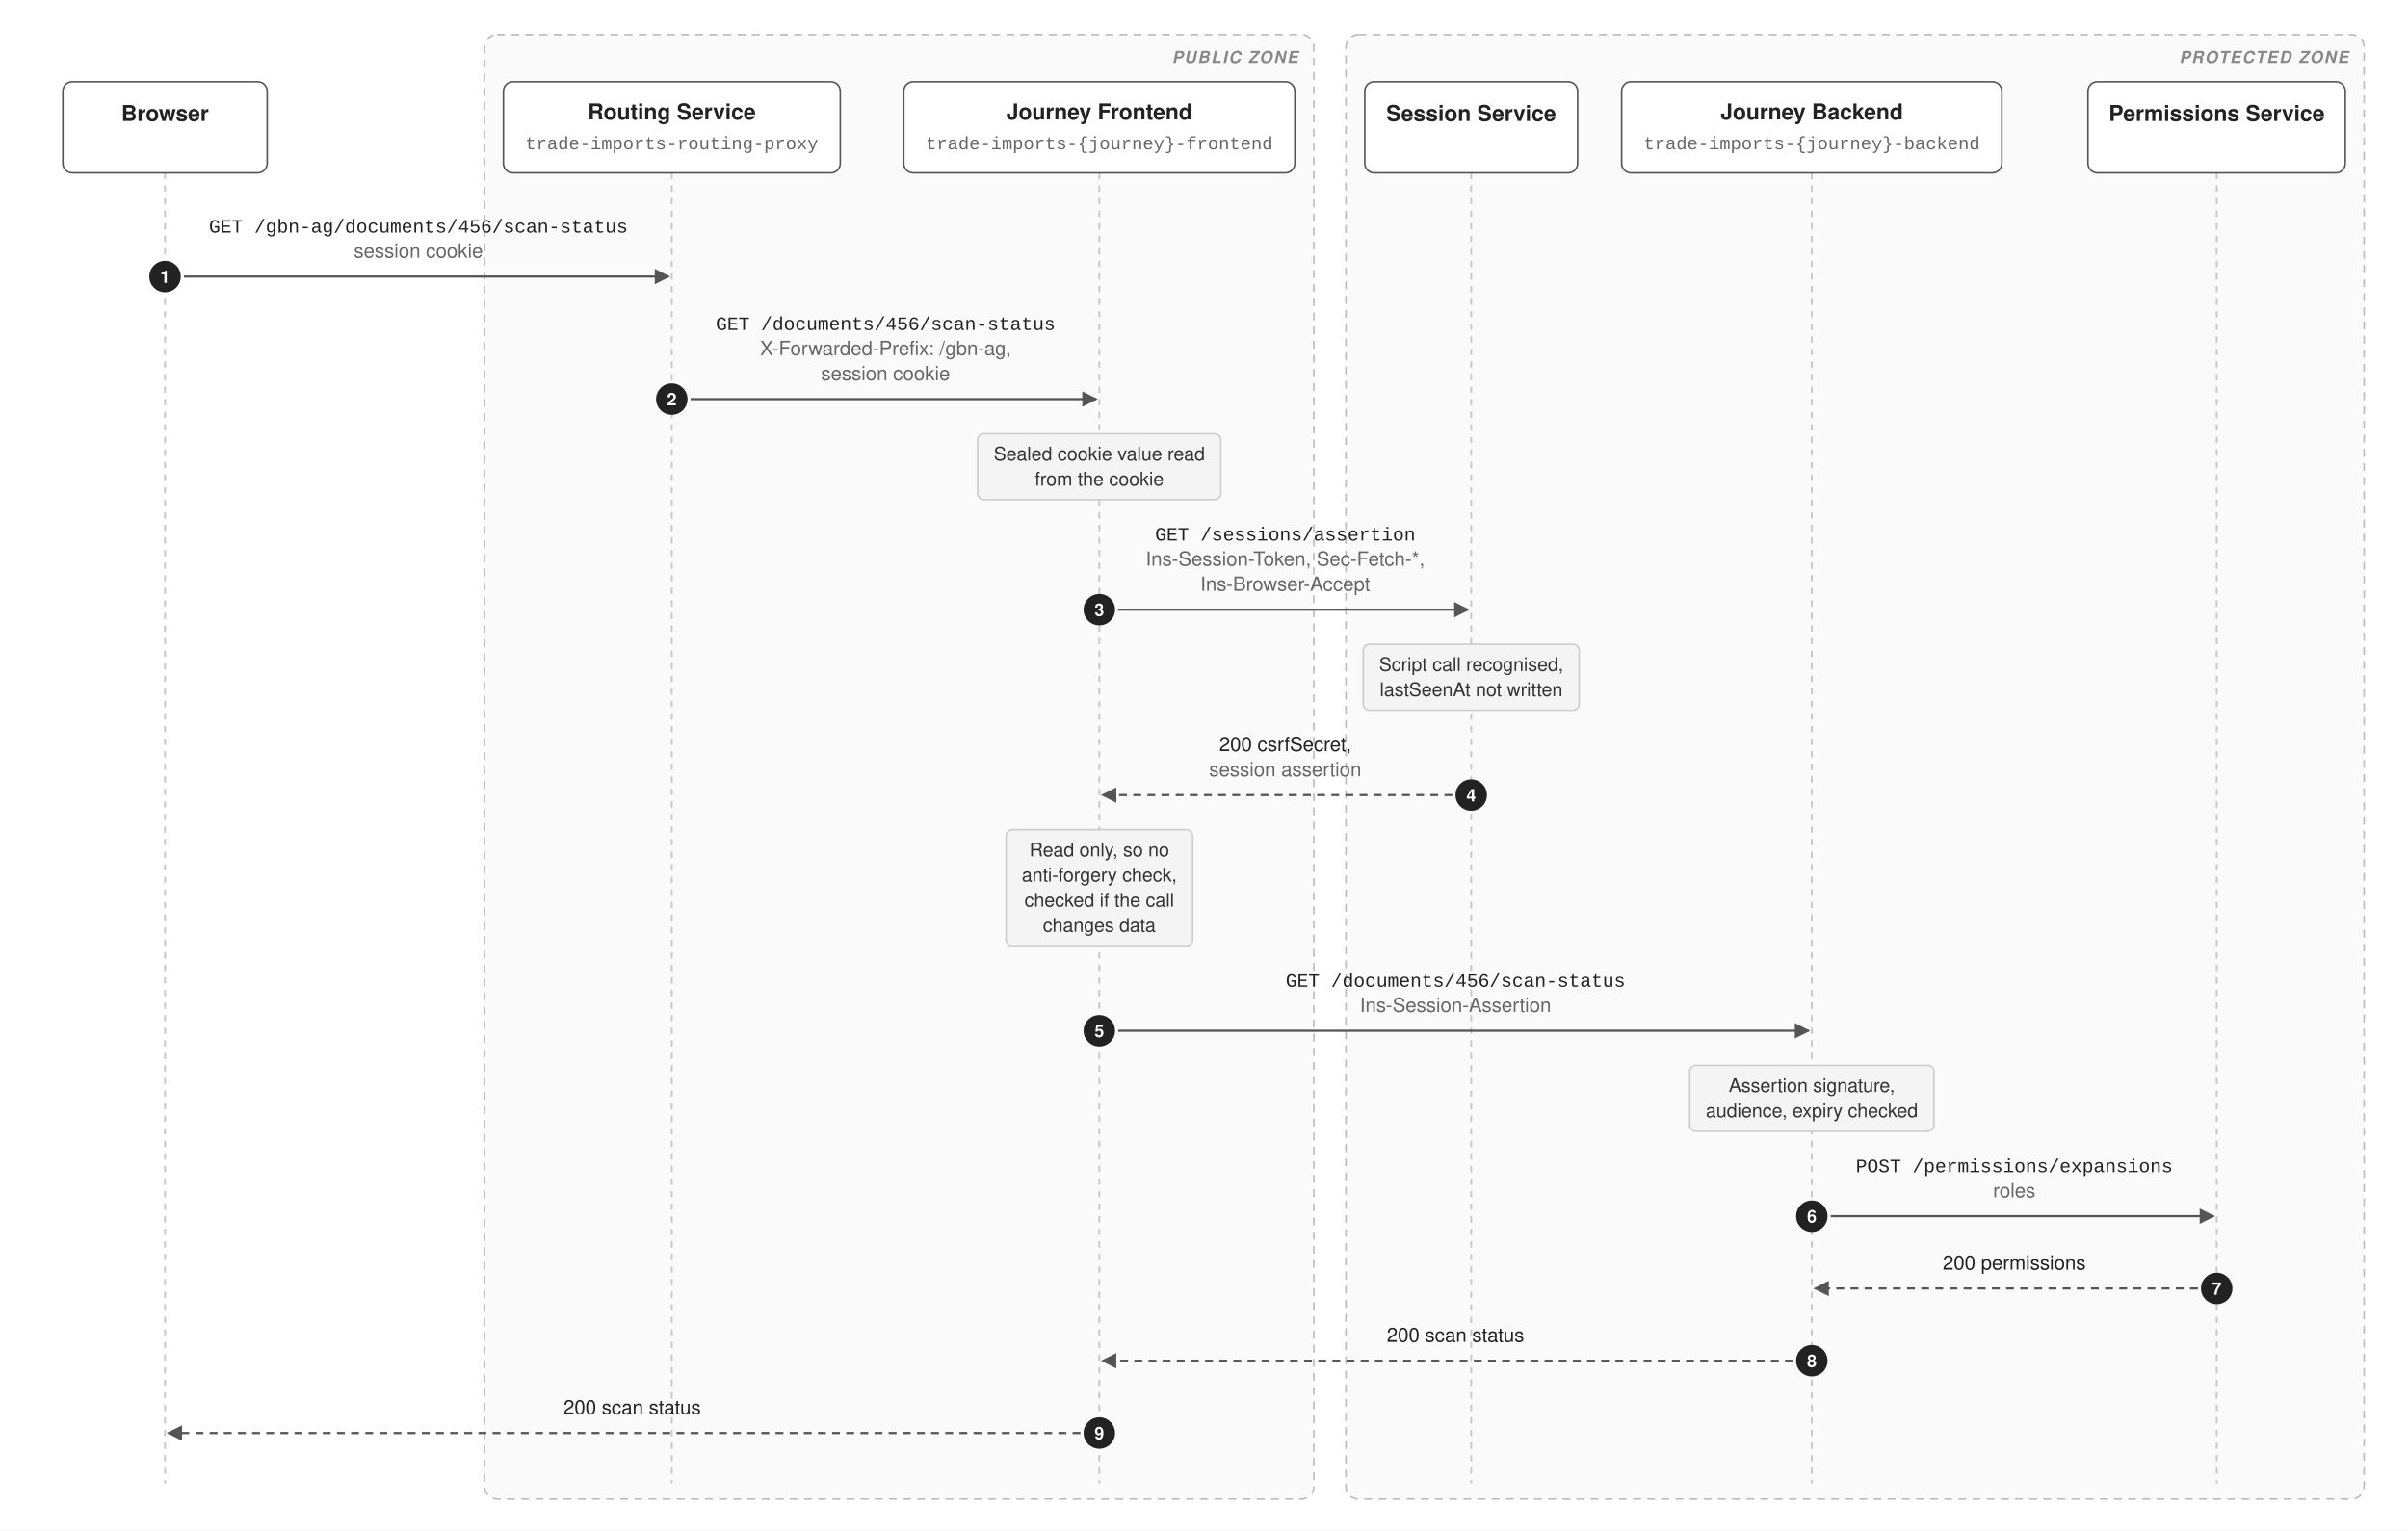
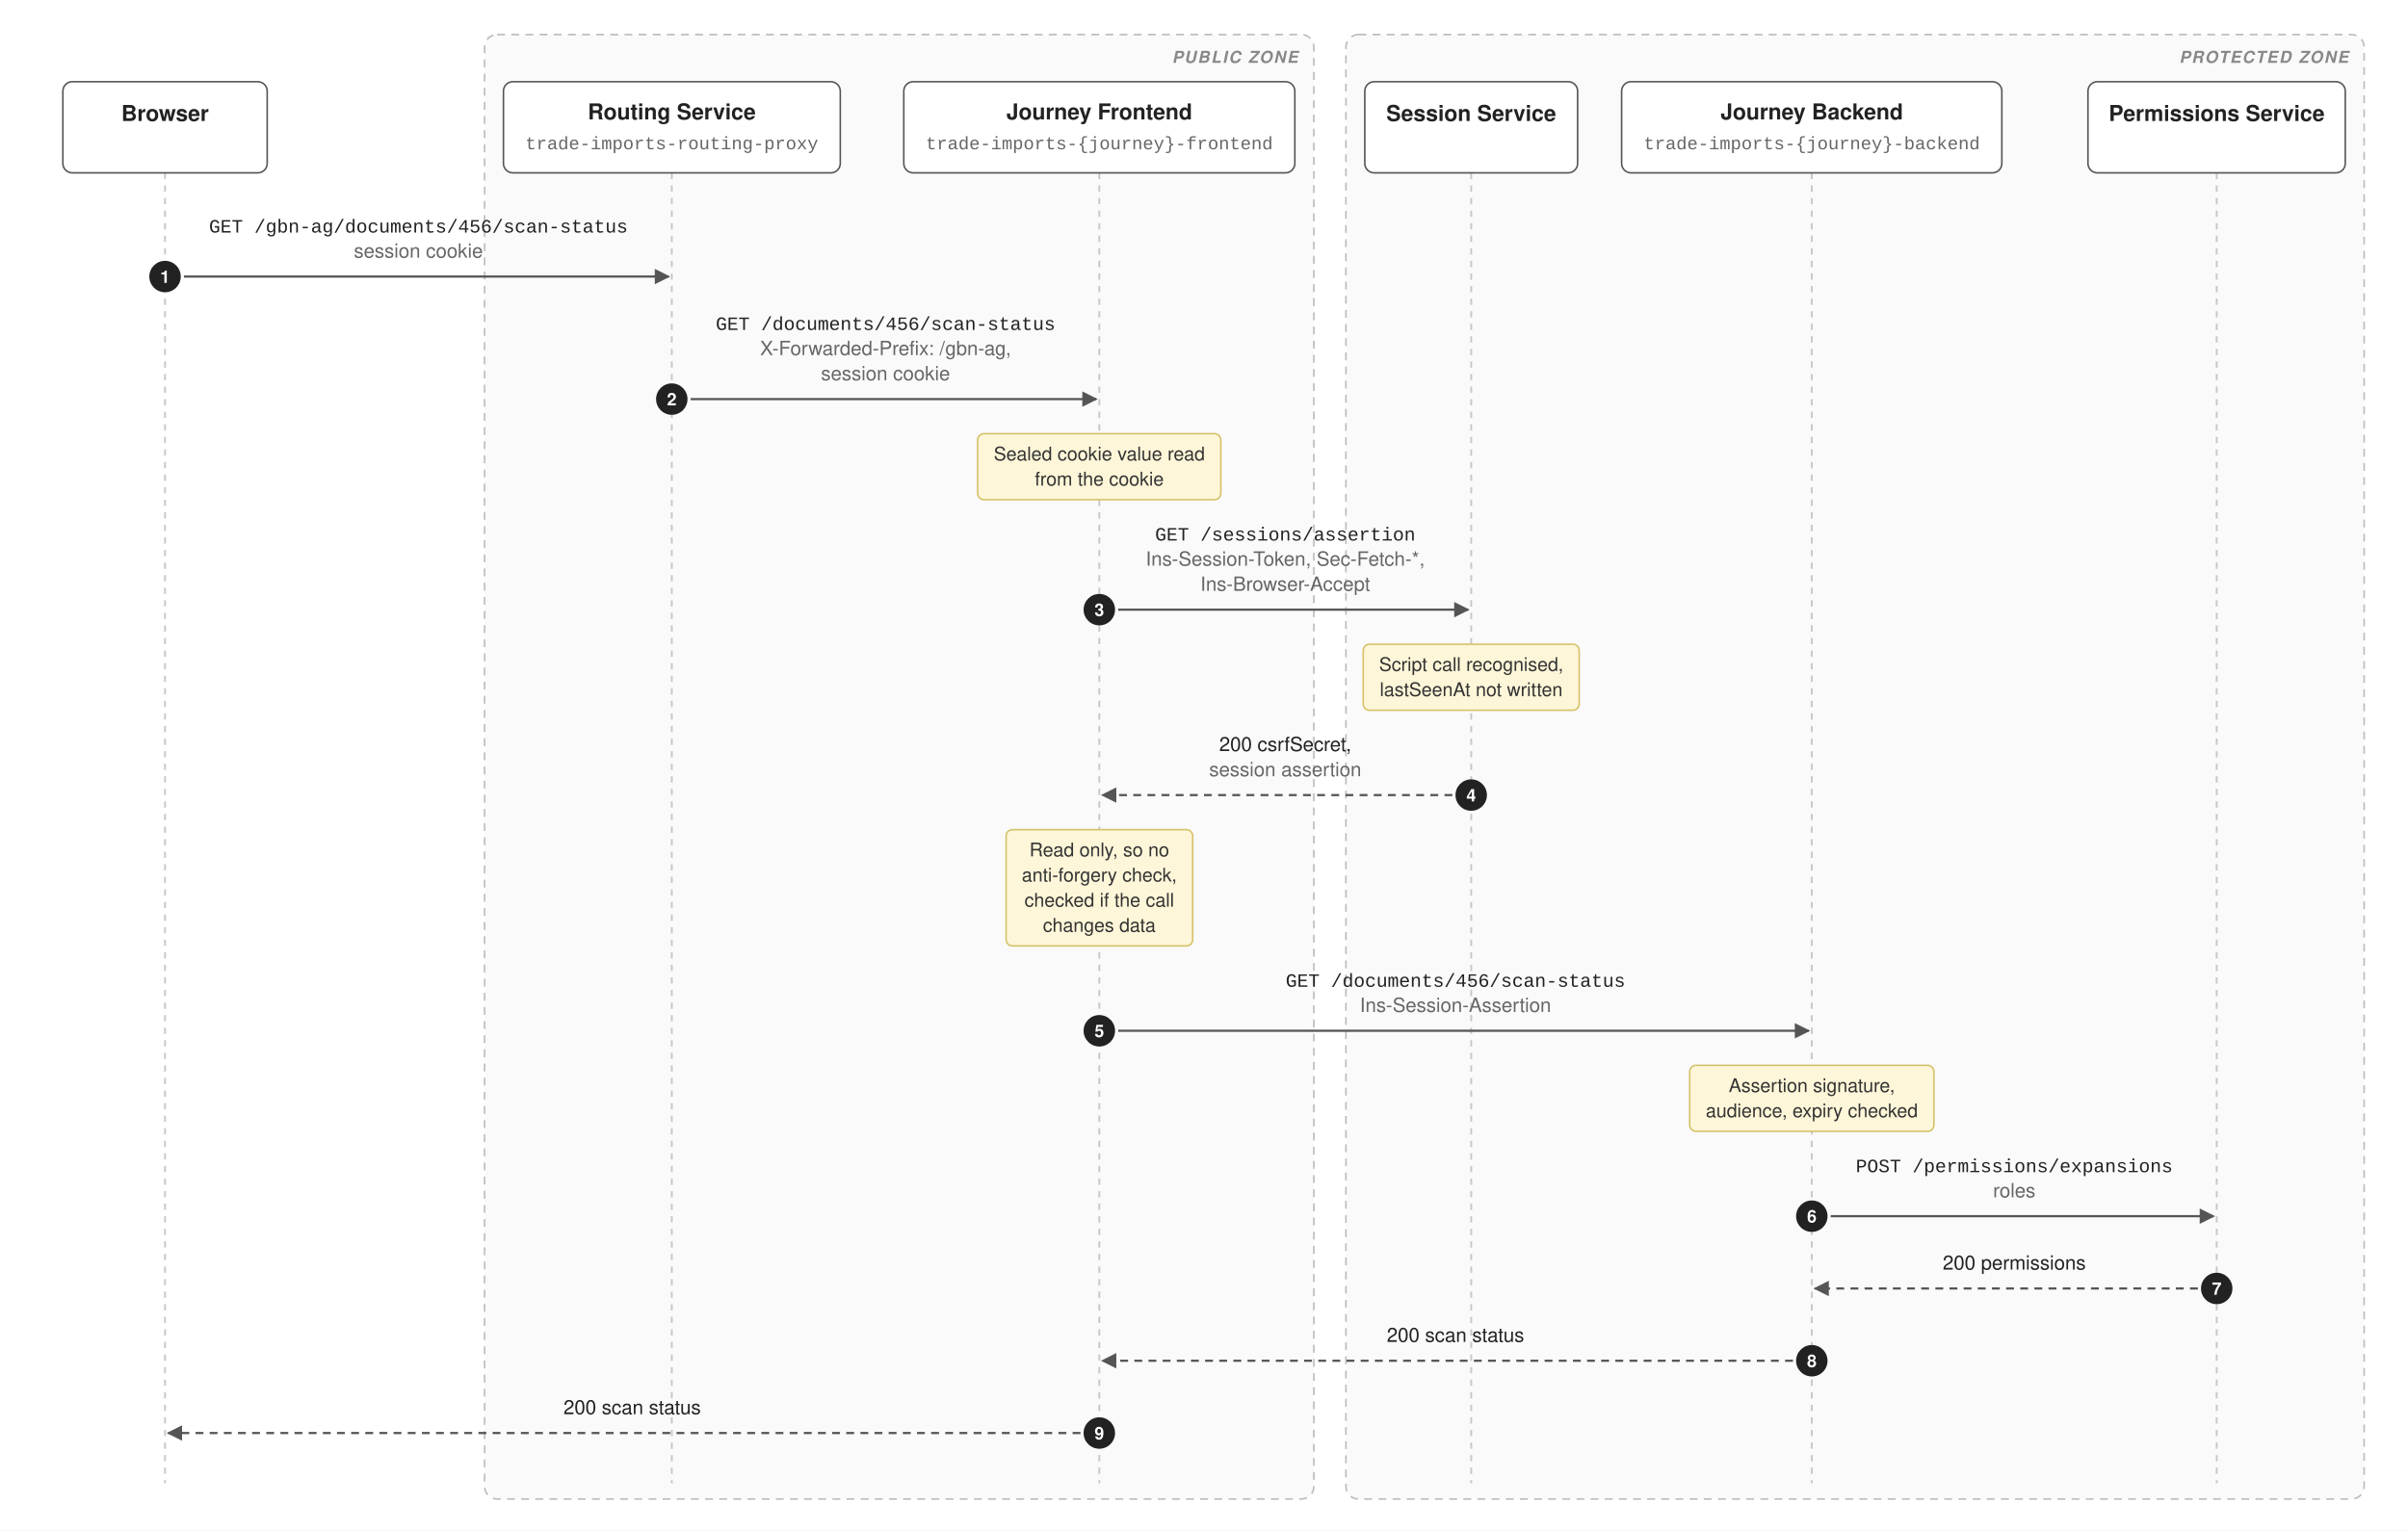
<svg xmlns="http://www.w3.org/2000/svg" viewBox="0 0 1532 974" width="1532" height="974" font-family="Helvetica Neue, Helvetica, Arial, sans-serif">
  <defs>
    <marker id="arw" viewBox="0 0 10 10" refX="9" refY="5" markerWidth="7" markerHeight="7" orient="auto-start-reverse">
      <path d="M 0 0 L 10 5 L 0 10 z" fill="#555555" />
    </marker>
  </defs>
  <rect x="0" y="0" width="1532" height="974" fill="#ffffff" />
  <rect x="308.3" y="22" width="527.6" height="932" rx="8" fill="#fafafa" stroke="#bbbbbb" stroke-dasharray="5 4" />
  <text x="825.8" y="40" font-size="10.5" fill="#888888" text-anchor="end" font-weight="700" font-style="italic" letter-spacing="0.09em">PUBLIC ZONE</text>
  <rect x="856.3" y="22" width="647.8" height="932" rx="8" fill="#fafafa" stroke="#bbbbbb" stroke-dasharray="5 4" />
  <text x="1494.1" y="40" font-size="10.5" fill="#888888" text-anchor="end" font-weight="700" font-style="italic" letter-spacing="0.09em">PROTECTED ZONE</text>
  <line x1="105" y1="110" x2="105" y2="944" stroke="#c8c8c8" stroke-width="1.2" stroke-dasharray="4 4" />
  <rect x="40" y="52" width="130" height="58" rx="6" fill="#ffffff" stroke="#555555" />
  <text x="105" y="77" font-size="14" fill="#222222" text-anchor="middle" font-weight="700">Browser</text>
  <line x1="427.4" y1="110" x2="427.4" y2="944" stroke="#c8c8c8" stroke-width="1.2" stroke-dasharray="4 4" />
  <rect x="320.3" y="52" width="214.3" height="58" rx="6" fill="#ffffff" stroke="#555555" />
  <text x="427.4" y="76" font-size="14" fill="#222222" text-anchor="middle" font-weight="700">Routing Service</text>
  <text x="427.4" y="95" font-size="11.5" fill="#666666" text-anchor="middle" font-family="Menlo, Consolas, Courier New, monospace">trade-imports-routing-proxy</text>
  <line x1="699.4" y1="110" x2="699.4" y2="944" stroke="#c8c8c8" stroke-width="1.2" stroke-dasharray="4 4" />
  <rect x="575" y="52" width="248.8" height="58" rx="6" fill="#ffffff" stroke="#555555" />
  <text x="699.4" y="76" font-size="14" fill="#222222" text-anchor="middle" font-weight="700">Journey Frontend</text>
  <text x="699.4" y="95" font-size="11.5" fill="#666666" text-anchor="middle" font-family="Menlo, Consolas, Courier New, monospace">trade-imports-{journey}-frontend</text>
  <line x1="936" y1="110" x2="936" y2="944" stroke="#c8c8c8" stroke-width="1.2" stroke-dasharray="4 4" />
  <rect x="868.3" y="52" width="135.4" height="58" rx="6" fill="#ffffff" stroke="#555555" />
  <text x="936" y="77" font-size="14" fill="#222222" text-anchor="middle" font-weight="700">Session Service</text>
  <line x1="1152.7" y1="110" x2="1152.7" y2="944" stroke="#c8c8c8" stroke-width="1.2" stroke-dasharray="4 4" />
  <rect x="1031.7" y="52" width="241.9" height="58" rx="6" fill="#ffffff" stroke="#555555" />
  <text x="1152.7" y="76" font-size="14" fill="#222222" text-anchor="middle" font-weight="700">Journey Backend</text>
  <text x="1152.7" y="95" font-size="11.5" fill="#666666" text-anchor="middle" font-family="Menlo, Consolas, Courier New, monospace">trade-imports-{journey}-backend</text>
  <line x1="1410.3" y1="110" x2="1410.3" y2="944" stroke="#c8c8c8" stroke-width="1.2" stroke-dasharray="4 4" />
  <rect x="1328.4" y="52" width="163.7" height="58" rx="6" fill="#ffffff" stroke="#555555" />
  <text x="1410.3" y="77" font-size="14" fill="#222222" text-anchor="middle" font-weight="700">Permissions Service</text>
  <text x="266.2" y="148" font-size="12" fill="#222222" text-anchor="middle" font-family="Menlo, Consolas, Courier New, monospace">GET /gbn-ag/documents/456/scan-status</text>
  <text x="266.2" y="164" font-size="12.5" fill="#666666" text-anchor="middle">session cookie</text>
  <line x1="117" y1="176" x2="425.4" y2="176" stroke="#555555" stroke-width="1.4" marker-end="url(#arw)" />
  <circle cx="105" cy="176" r="10" fill="#222222" />
  <text x="105" y="180" font-size="11" fill="#ffffff" text-anchor="middle" font-weight="700">1</text>
  <text x="563.4" y="210" font-size="12" fill="#222222" text-anchor="middle" font-family="Menlo, Consolas, Courier New, monospace">GET /documents/456/scan-status</text>
  <text x="563.4" y="226" font-size="12.5" fill="#666666" text-anchor="middle">X-Forwarded-Prefix: /gbn-ag,</text>
  <text x="563.4" y="242" font-size="12.5" fill="#666666" text-anchor="middle">session cookie</text>
  <line x1="439.4" y1="254" x2="697.4" y2="254" stroke="#555555" stroke-width="1.4" marker-end="url(#arw)" />
  <circle cx="427.4" cy="254" r="10" fill="#222222" />
  <text x="427.4" y="258" font-size="11" fill="#ffffff" text-anchor="middle" font-weight="700">2</text>
-   <rect x="622" y="276" width="154.7" height="42" rx="4" fill="#f4f4f4" stroke="#cccccc" />
+   <rect x="622" y="276" width="154.7" height="42" rx="4" fill="#fdf6d8" stroke="#d6c26a" />
  <text x="699.4" y="293" font-size="12" fill="#333333" text-anchor="middle">Sealed cookie value read</text>
  <text x="699.4" y="309" font-size="12" fill="#333333" text-anchor="middle">from the cookie</text>
  <text x="817.7" y="344" font-size="12" fill="#222222" text-anchor="middle" font-family="Menlo, Consolas, Courier New, monospace">GET /sessions/assertion</text>
  <text x="817.7" y="360" font-size="12.5" fill="#666666" text-anchor="middle">Ins-Session-Token, Sec-Fetch-*,</text>
  <text x="817.7" y="376" font-size="12.5" fill="#666666" text-anchor="middle">Ins-Browser-Accept</text>
  <line x1="711.4" y1="388" x2="934" y2="388" stroke="#555555" stroke-width="1.4" marker-end="url(#arw)" />
  <circle cx="699.4" cy="388" r="10" fill="#222222" />
  <text x="699.4" y="392" font-size="11" fill="#ffffff" text-anchor="middle" font-weight="700">3</text>
-   <rect x="867.3" y="410" width="137.4" height="42" rx="4" fill="#f4f4f4" stroke="#cccccc" />
+   <rect x="867.3" y="410" width="137.4" height="42" rx="4" fill="#fdf6d8" stroke="#d6c26a" />
  <text x="936" y="427" font-size="12" fill="#333333" text-anchor="middle">Script call recognised,</text>
  <text x="936" y="443" font-size="12" fill="#333333" text-anchor="middle">lastSeenAt not written</text>
  <text x="817.7" y="478" font-size="12.5" fill="#222222" text-anchor="middle">200 csrfSecret,</text>
  <text x="817.7" y="494" font-size="12.5" fill="#666666" text-anchor="middle">session assertion</text>
  <line x1="924" y1="506" x2="701.4" y2="506" stroke="#555555" stroke-width="1.4" stroke-dasharray="5 4" marker-end="url(#arw)" />
  <circle cx="936" cy="506" r="10" fill="#222222" />
  <text x="936" y="510" font-size="11" fill="#ffffff" text-anchor="middle" font-weight="700">4</text>
-   <rect x="640.1" y="528" width="118.7" height="74" rx="4" fill="#f4f4f4" stroke="#cccccc" />
+   <rect x="640.1" y="528" width="118.7" height="74" rx="4" fill="#fdf6d8" stroke="#d6c26a" />
  <text x="699.4" y="545" font-size="12" fill="#333333" text-anchor="middle">Read only, so no</text>
  <text x="699.4" y="561" font-size="12" fill="#333333" text-anchor="middle">anti-forgery check,</text>
  <text x="699.4" y="577" font-size="12" fill="#333333" text-anchor="middle">checked if the call</text>
  <text x="699.4" y="593" font-size="12" fill="#333333" text-anchor="middle">changes data</text>
  <text x="926" y="628" font-size="12" fill="#222222" text-anchor="middle" font-family="Menlo, Consolas, Courier New, monospace">GET /documents/456/scan-status</text>
  <text x="926" y="644" font-size="12.5" fill="#666666" text-anchor="middle">Ins-Session-Assertion</text>
  <line x1="711.4" y1="656" x2="1150.7" y2="656" stroke="#555555" stroke-width="1.4" marker-end="url(#arw)" />
  <circle cx="699.4" cy="656" r="10" fill="#222222" />
  <text x="699.4" y="660" font-size="11" fill="#ffffff" text-anchor="middle" font-weight="700">5</text>
-   <rect x="1075" y="678" width="155.4" height="42" rx="4" fill="#f4f4f4" stroke="#cccccc" />
+   <rect x="1075" y="678" width="155.4" height="42" rx="4" fill="#fdf6d8" stroke="#d6c26a" />
  <text x="1152.7" y="695" font-size="12" fill="#333333" text-anchor="middle">Assertion signature,</text>
  <text x="1152.7" y="711" font-size="12" fill="#333333" text-anchor="middle">audience, expiry checked</text>
  <text x="1281.5" y="746" font-size="12" fill="#222222" text-anchor="middle" font-family="Menlo, Consolas, Courier New, monospace">POST /permissions/expansions</text>
  <text x="1281.5" y="762" font-size="12.5" fill="#666666" text-anchor="middle">roles</text>
  <line x1="1164.7" y1="774" x2="1408.3" y2="774" stroke="#555555" stroke-width="1.4" marker-end="url(#arw)" />
  <circle cx="1152.7" cy="774" r="10" fill="#222222" />
  <text x="1152.7" y="778" font-size="11" fill="#ffffff" text-anchor="middle" font-weight="700">6</text>
  <text x="1281.5" y="808" font-size="12.5" fill="#222222" text-anchor="middle">200 permissions</text>
  <line x1="1398.3" y1="820" x2="1154.7" y2="820" stroke="#555555" stroke-width="1.4" stroke-dasharray="5 4" marker-end="url(#arw)" />
  <circle cx="1410.3" cy="820" r="10" fill="#222222" />
  <text x="1410.3" y="824" font-size="11" fill="#ffffff" text-anchor="middle" font-weight="700">7</text>
  <text x="926" y="854" font-size="12.5" fill="#222222" text-anchor="middle">200 scan status</text>
  <line x1="1140.7" y1="866" x2="701.4" y2="866" stroke="#555555" stroke-width="1.4" stroke-dasharray="5 4" marker-end="url(#arw)" />
  <circle cx="1152.7" cy="866" r="10" fill="#222222" />
  <text x="1152.7" y="870" font-size="11" fill="#ffffff" text-anchor="middle" font-weight="700">8</text>
  <text x="402.2" y="900" font-size="12.5" fill="#222222" text-anchor="middle">200 scan status</text>
  <line x1="687.4" y1="912" x2="107" y2="912" stroke="#555555" stroke-width="1.4" stroke-dasharray="5 4" marker-end="url(#arw)" />
  <circle cx="699.4" cy="912" r="10" fill="#222222" />
  <text x="699.4" y="916" font-size="11" fill="#ffffff" text-anchor="middle" font-weight="700">9</text>
</svg>
